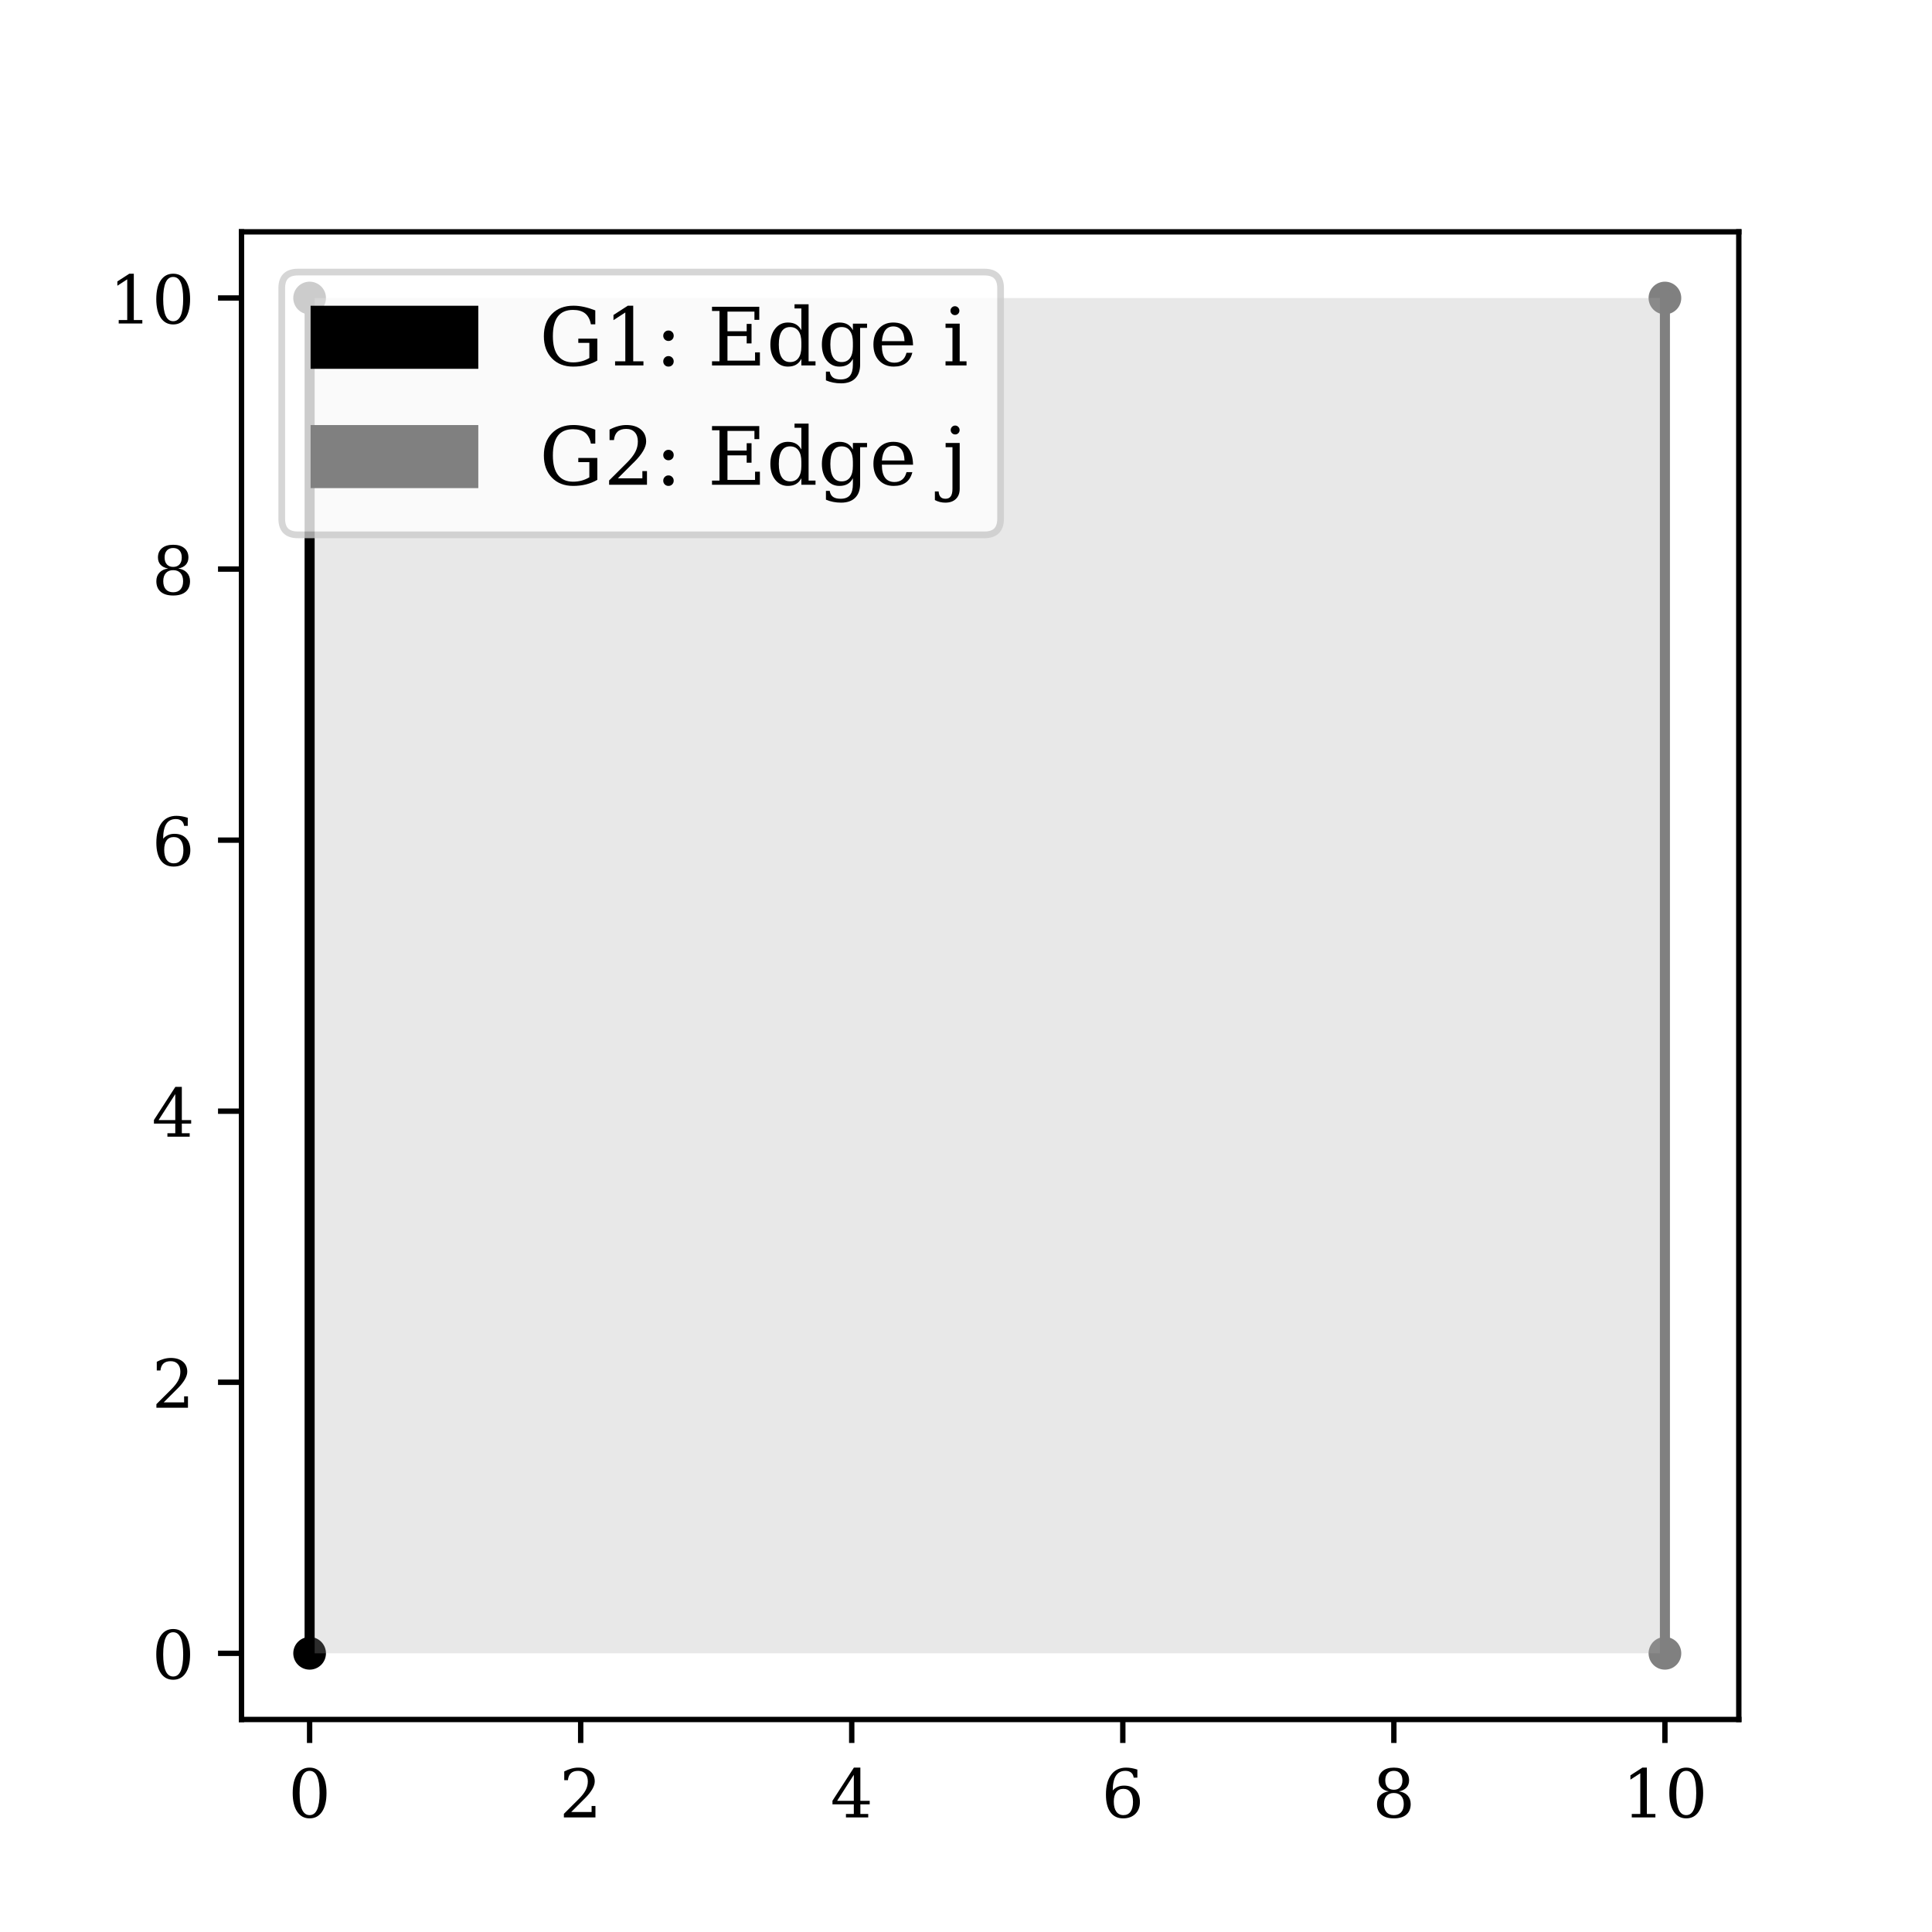
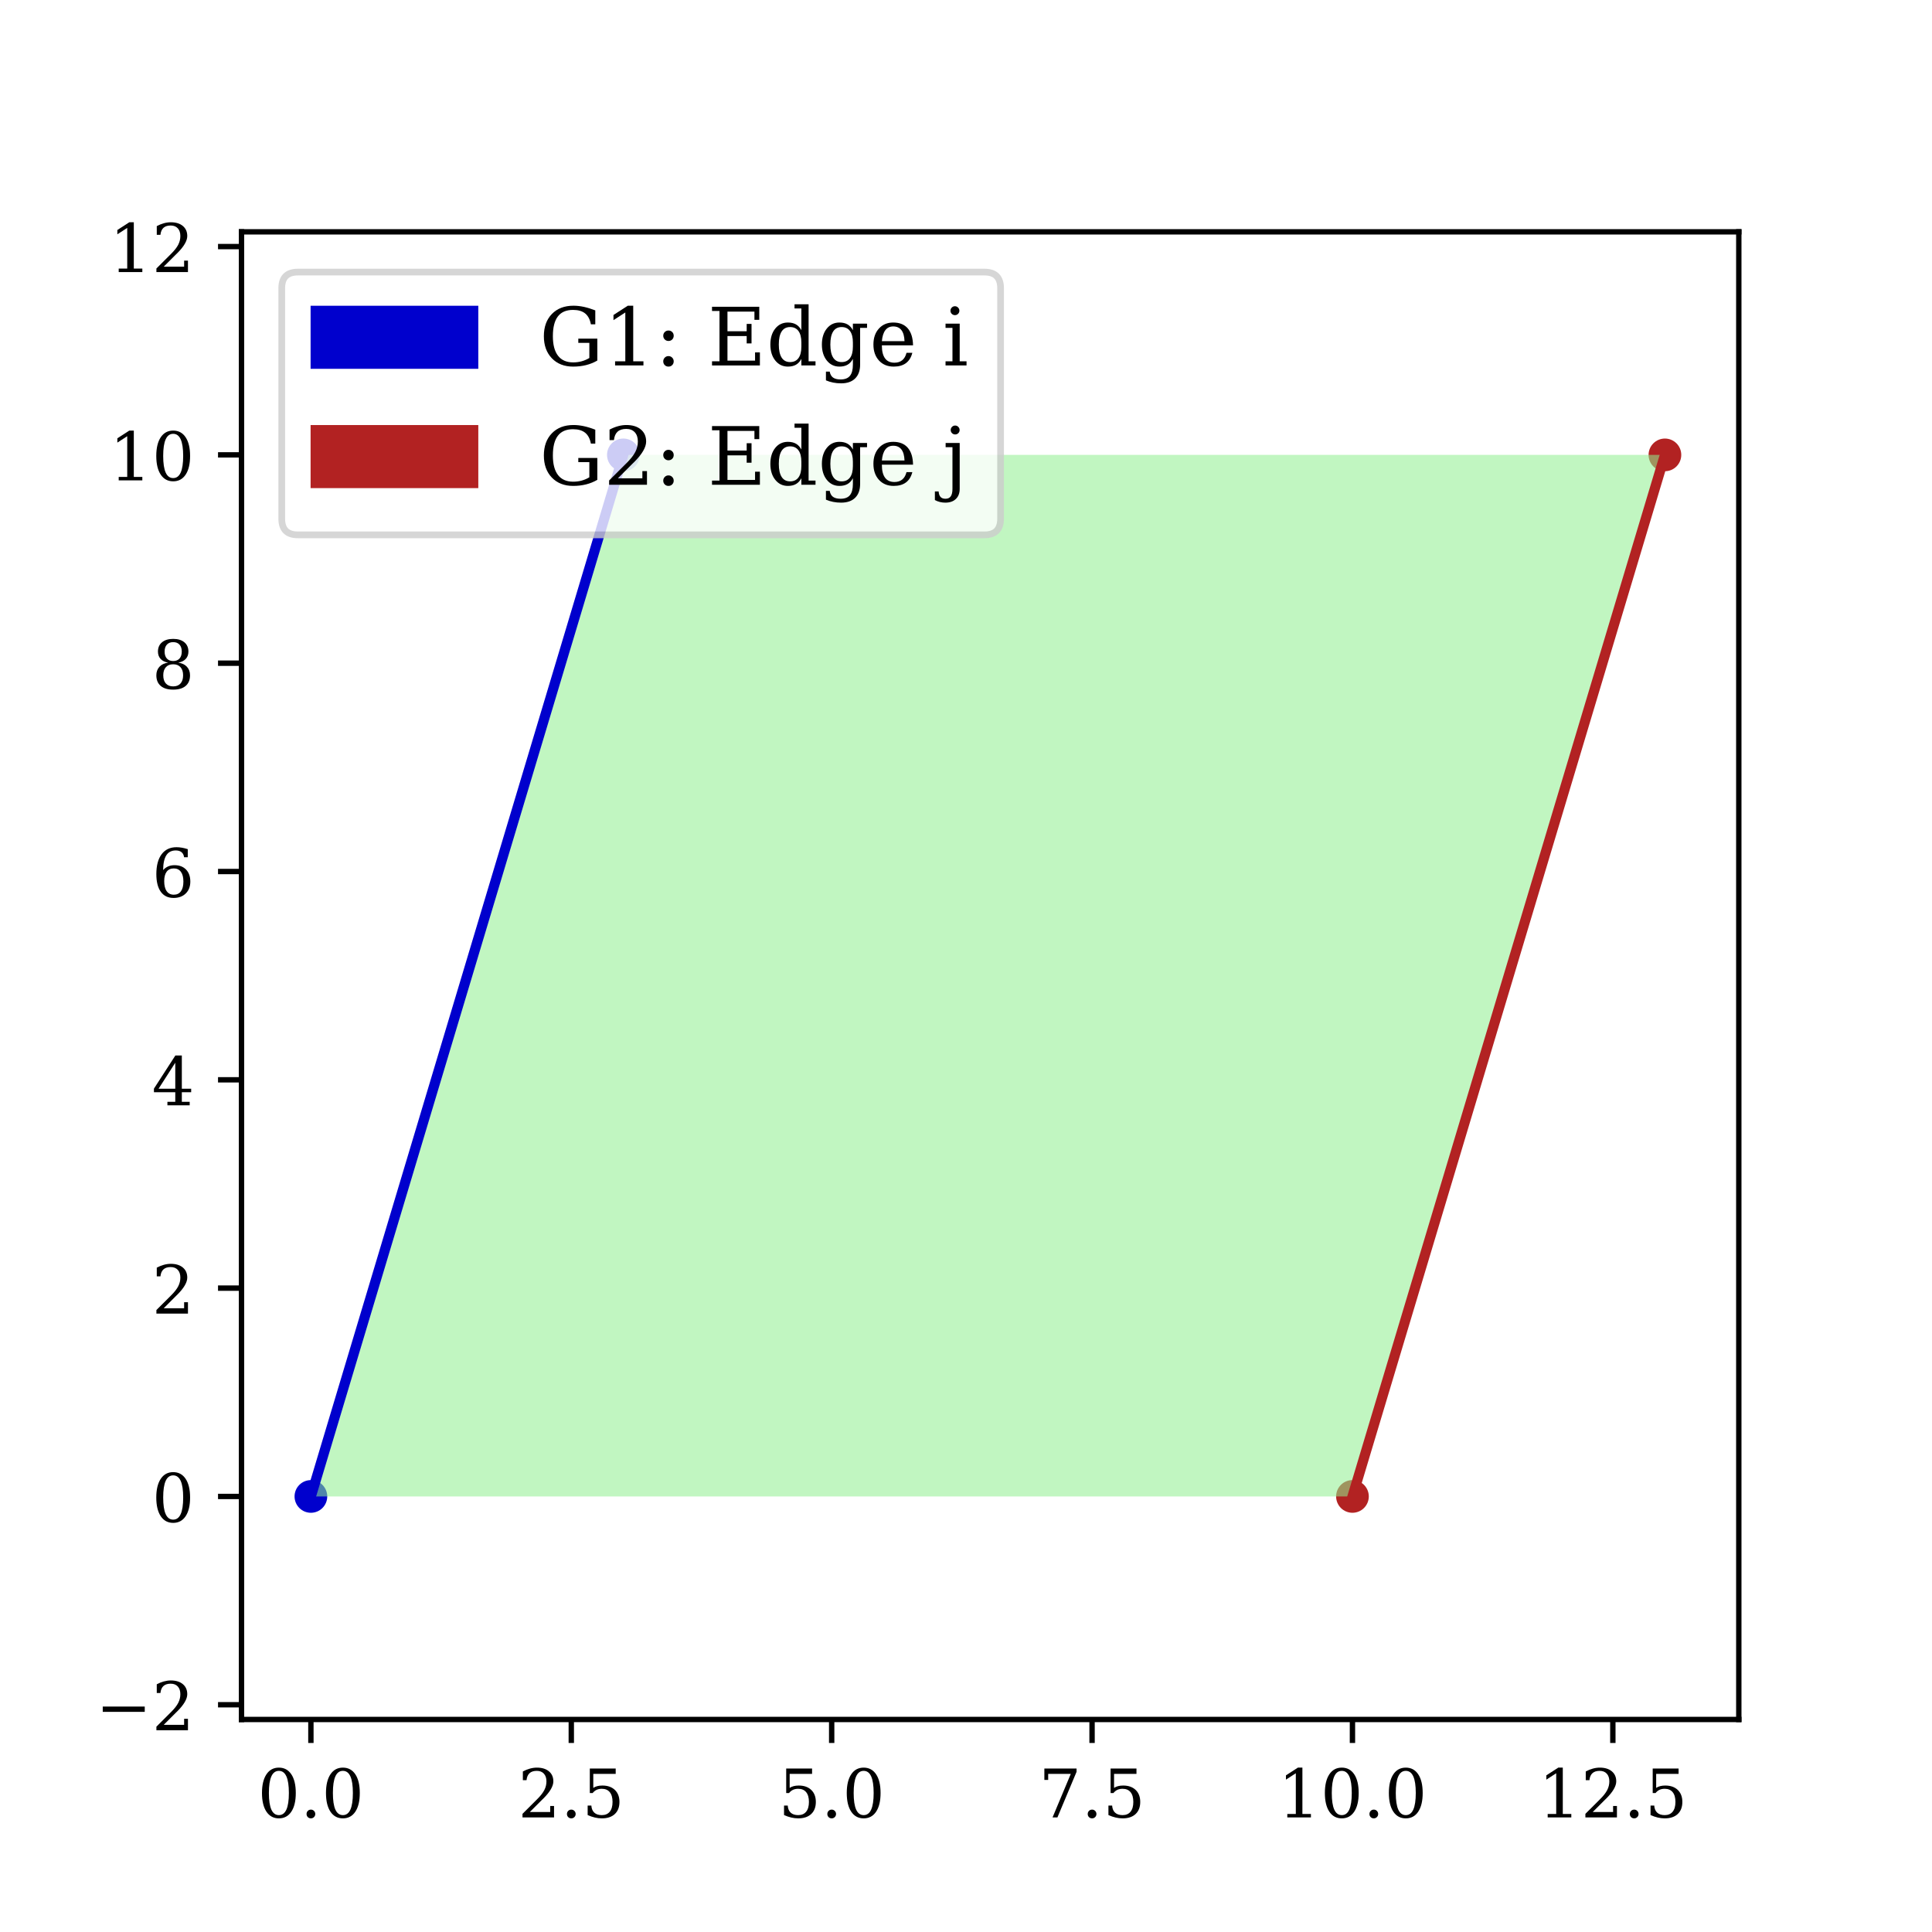
<svg xmlns="http://www.w3.org/2000/svg" xmlns:xlink="http://www.w3.org/1999/xlink" height="288pt" version="1.1" viewBox="0 0 288 288" width="288pt">
  <defs>
    <style type="text/css">
*{stroke-linecap:butt;stroke-linejoin:round;}
  </style>
  </defs>
  <g id="figure_1">
    <g id="patch_1">
      <path d="M 0 288  L 288 288  L 288 0  L 0 0  z " style="fill:#ffffff;" />
    </g>
    <g id="axes_1">
      <g id="patch_2">
        <path d="M 36 256.32  L 259.2 256.32  L 259.2 34.56  L 36 34.56  z " style="fill:#ffffff;" />
      </g>
      <g id="PathCollection_1">
        <defs>
-           <path d="M 0 1.936  C 0.514 1.936 1.006 1.732 1.369 1.369  C 1.732 1.006 1.936 0.514 1.936 0  C 1.936 -0.514 1.732 -1.006 1.369 -1.369  C 1.006 -1.732 0.514 -1.936 0 -1.936  C -0.514 -1.936 -1.006 -1.732 -1.369 -1.369  C -1.732 -1.006 -1.936 -0.514 -1.936 0  C -1.936 0.514 -1.732 1.006 -1.369 1.369  C -1.006 1.732 -0.514 1.936 0 1.936  z " id="m6003e1afa2" style="stroke:#000000;" />
+           <path d="M 0 1.936  C 0.514 1.936 1.006 1.732 1.369 1.369  C 1.732 1.006 1.936 0.514 1.936 0  C 1.936 -0.514 1.732 -1.006 1.369 -1.369  C 1.006 -1.732 0.514 -1.936 0 -1.936  C -0.514 -1.936 -1.006 -1.732 -1.369 -1.369  C -1.732 -1.006 -1.936 -0.514 -1.936 0  C -1.936 0.514 -1.732 1.006 -1.369 1.369  C -1.006 1.732 -0.514 1.936 0 1.936  z " id="m8b28560042" style="stroke:#0000cd;" />
        </defs>
-         <g clip-path="url(#p8fd7c1d7f3)">
-           <use style="stroke:#000000;" x="46.154" xlink:href="#m6003e1afa2" y="246.456" />
-           <use style="stroke:#000000;" x="46.154" xlink:href="#m6003e1afa2" y="44.424" />
+         <g clip-path="url(#p423ec98dad)">
+           <use style="fill:#0000cd;stroke:#0000cd;" x="46.345" xlink:href="#m8b28560042" y="223.071" />
+           <use style="fill:#0000cd;stroke:#0000cd;" x="92.924" xlink:href="#m8b28560042" y="67.809" />
        </g>
      </g>
      <g id="PathCollection_2">
        <defs>
-           <path d="M 0 1.936  C 0.514 1.936 1.006 1.732 1.369 1.369  C 1.732 1.006 1.936 0.514 1.936 0  C 1.936 -0.514 1.732 -1.006 1.369 -1.369  C 1.006 -1.732 0.514 -1.936 0 -1.936  C -0.514 -1.936 -1.006 -1.732 -1.369 -1.369  C -1.732 -1.006 -1.936 -0.514 -1.936 0  C -1.936 0.514 -1.732 1.006 -1.369 1.369  C -1.006 1.732 -0.514 1.936 0 1.936  z " id="mb0f4802ffd" style="stroke:#808080;" />
+           <path d="M 0 1.936  C 0.514 1.936 1.006 1.732 1.369 1.369  C 1.732 1.006 1.936 0.514 1.936 0  C 1.936 -0.514 1.732 -1.006 1.369 -1.369  C 1.006 -1.732 0.514 -1.936 0 -1.936  C -0.514 -1.936 -1.006 -1.732 -1.369 -1.369  C -1.732 -1.006 -1.936 -0.514 -1.936 0  C -1.936 0.514 -1.732 1.006 -1.369 1.369  C -1.006 1.732 -0.514 1.936 0 1.936  z " id="m4c315dbc02" style="stroke:#b22222;" />
        </defs>
-         <g clip-path="url(#p8fd7c1d7f3)">
-           <use style="fill:#808080;stroke:#808080;" x="248.187" xlink:href="#mb0f4802ffd" y="246.456" />
-           <use style="fill:#808080;stroke:#808080;" x="248.187" xlink:href="#mb0f4802ffd" y="44.424" />
+         <g clip-path="url(#p423ec98dad)">
+           <use style="fill:#b22222;stroke:#b22222;" x="201.608" xlink:href="#m4c315dbc02" y="223.071" />
+           <use style="fill:#b22222;stroke:#b22222;" x="248.187" xlink:href="#m4c315dbc02" y="67.809" />
        </g>
      </g>
      <g id="patch_3">
-         <path clip-path="url(#p8fd7c1d7f3)" d="M 46.154 246.456  L 248.187 246.456  L 248.187 44.424  L 46.154 44.424  z " style="fill:#a9a9a9;opacity:0.263;" />
+         <path clip-path="url(#p423ec98dad)" d="M 46.345 223.071  L 201.608 223.071  L 248.187 67.809  L 92.924 67.809  z " style="fill:#90ee90;opacity:0.555;" />
      </g>
      <g id="matplotlib.axis_1">
        <g id="xtick_1">
          <g id="line2d_1">
            <defs>
-               <path d="M 0 0  L 0 3.5  " id="m26b4cf98ea" style="stroke:#000000;stroke-width:0.8;" />
-             </defs>
-             <g>
-               <use style="stroke:#000000;stroke-width:0.8;" x="46.154" xlink:href="#m26b4cf98ea" y="256.32" />
+               <path d="M 0 0  L 0 3.5  " id="m8a84c5937c" style="stroke:#000000;stroke-width:0.8;" />
+             </defs>
+             <g>
+               <use style="stroke:#000000;stroke-width:0.8;" x="46.345" xlink:href="#m8a84c5937c" y="256.32" />
            </g>
          </g>
          <g id="text_1">
            <defs>
              <path d="M 31.781 3.422  Q 39.266 3.422 42.969 11.625  Q 46.688 19.828 46.688 36.375  Q 46.688 52.984 42.969 61.188  Q 39.266 69.391 31.781 69.391  Q 24.312 69.391 20.594 61.188  Q 16.891 52.984 16.891 36.375  Q 16.891 19.828 20.594 11.625  Q 24.312 3.422 31.781 3.422  z M 31.781 -1.422  Q 19.922 -1.422 13.25 8.531  Q 6.594 18.5 6.594 36.375  Q 6.594 54.297 13.25 64.25  Q 19.922 74.219 31.781 74.219  Q 43.703 74.219 50.344 64.25  Q 56.984 54.297 56.984 36.375  Q 56.984 18.5 50.344 8.531  Q 43.703 -1.422 31.781 -1.422  z " id="DejaVuSerif-48" />
-             </defs>
-             <g transform="translate(42.97288 270.9184)scale(0.1 -0.1)">
+               <path d="M 9.422 5.078  Q 9.422 7.812 11.281 9.719  Q 13.141 11.625 15.922 11.625  Q 18.609 11.625 20.5 9.719  Q 22.406 7.812 22.406 5.078  Q 22.406 2.391 20.5 0.484  Q 18.609 -1.422 15.922 -1.422  Q 13.141 -1.422 11.281 0.453  Q 9.422 2.344 9.422 5.078  z " id="DejaVuSerif-46" />
+             </defs>
+             <g transform="translate(38.39393 270.9184)scale(0.1 -0.1)">
              <use xlink:href="#DejaVuSerif-48" />
+               <use x="63.623" xlink:href="#DejaVuSerif-46" />
+               <use x="95.41" xlink:href="#DejaVuSerif-48" />
            </g>
          </g>
        </g>
        <g id="xtick_2">
          <g id="line2d_2">
            <g>
-               <use style="stroke:#000000;stroke-width:0.8;" x="86.561" xlink:href="#m26b4cf98ea" y="256.32" />
+               <use style="stroke:#000000;stroke-width:0.8;" x="85.161" xlink:href="#m8a84c5937c" y="256.32" />
            </g>
          </g>
          <g id="text_2">
            <defs>
              <path d="M 12.797 55.516  L 7.328 55.516  L 7.328 68.5  Q 12.547 71.297 17.844 72.75  Q 23.141 74.219 28.219 74.219  Q 39.594 74.219 46.188 68.703  Q 52.781 63.188 52.781 53.719  Q 52.781 43.016 37.844 28.125  Q 36.672 27 36.078 26.422  L 17.672 8.016  L 48.094 8.016  L 48.094 17  L 53.812 17  L 53.812 0  L 6.781 0  L 6.781 5.328  L 28.906 27.391  Q 36.234 34.719 39.359 40.844  Q 42.484 46.969 42.484 53.719  Q 42.484 61.078 38.641 65.234  Q 34.812 69.391 28.078 69.391  Q 21.094 69.391 17.281 65.922  Q 13.484 62.453 12.797 55.516  z " id="DejaVuSerif-50" />
-             </defs>
-             <g transform="translate(83.37942 270.9184)scale(0.1 -0.1)">
+               <path d="M 50.297 72.906  L 50.297 64.891  L 16.891 64.891  L 16.891 44  Q 19.438 45.75 22.828 46.625  Q 26.219 47.516 30.422 47.516  Q 42.234 47.516 49.062 40.969  Q 55.906 34.422 55.906 23.094  Q 55.906 11.531 49 5.047  Q 42.094 -1.422 29.594 -1.422  Q 24.562 -1.422 19.281 -0.188  Q 14.016 1.031 8.5 3.516  L 8.5 17.672  L 14.016 17.672  Q 14.453 10.75 18.422 7.078  Q 22.406 3.422 29.594 3.422  Q 37.312 3.422 41.453 8.5  Q 45.609 13.578 45.609 23.094  Q 45.609 32.562 41.484 37.609  Q 37.359 42.672 29.594 42.672  Q 25.203 42.672 21.844 41.109  Q 18.5 39.547 15.922 36.281  L 11.719 36.281  L 11.719 72.906  z " id="DejaVuSerif-53" />
+             </defs>
+             <g transform="translate(77.20958 270.9184)scale(0.1 -0.1)">
              <use xlink:href="#DejaVuSerif-50" />
+               <use x="63.623" xlink:href="#DejaVuSerif-46" />
+               <use x="95.41" xlink:href="#DejaVuSerif-53" />
            </g>
          </g>
        </g>
        <g id="xtick_3">
          <g id="line2d_3">
            <g>
-               <use style="stroke:#000000;stroke-width:0.8;" x="126.967" xlink:href="#m26b4cf98ea" y="256.32" />
+               <use style="stroke:#000000;stroke-width:0.8;" x="123.977" xlink:href="#m8a84c5937c" y="256.32" />
            </g>
          </g>
          <g id="text_3">
-             <defs>
-               <path d="M 34.906 24.703  L 34.906 63.484  L 10.016 24.703  z M 56.391 0  L 23.188 0  L 23.188 5.172  L 34.906 5.172  L 34.906 19.484  L 3.078 19.484  L 3.078 24.812  L 35.016 74.219  L 44.672 74.219  L 44.672 24.703  L 58.594 24.703  L 58.594 19.484  L 44.672 19.484  L 44.672 5.172  L 56.391 5.172  z " id="DejaVuSerif-52" />
-             </defs>
-             <g transform="translate(123.786 270.9184)scale(0.1 -0.1)">
-               <use xlink:href="#DejaVuSerif-52" />
+             <g transform="translate(116.0252 270.9184)scale(0.1 -0.1)">
+               <use xlink:href="#DejaVuSerif-53" />
+               <use x="63.623" xlink:href="#DejaVuSerif-46" />
+               <use x="95.41" xlink:href="#DejaVuSerif-48" />
            </g>
          </g>
        </g>
        <g id="xtick_4">
          <g id="line2d_4">
            <g>
-               <use style="stroke:#000000;stroke-width:0.8;" x="167.374" xlink:href="#m26b4cf98ea" y="256.32" />
+               <use style="stroke:#000000;stroke-width:0.8;" x="162.792" xlink:href="#m8a84c5937c" y="256.32" />
            </g>
          </g>
          <g id="text_4">
            <defs>
-               <path d="M 32.719 3.422  Q 39.594 3.422 43.297 8.469  Q 47.016 13.531 47.016 23  Q 47.016 32.469 43.297 37.516  Q 39.594 42.578 32.719 42.578  Q 25.734 42.578 22.062 37.688  Q 18.406 32.812 18.406 23.578  Q 18.406 13.875 22.109 8.641  Q 25.828 3.422 32.719 3.422  z M 16.797 40.141  Q 20.125 43.797 24.312 45.594  Q 28.516 47.406 33.797 47.406  Q 44.672 47.406 51 40.859  Q 57.328 34.328 57.328 23  Q 57.328 11.922 50.516 5.25  Q 43.703 -1.422 32.328 -1.422  Q 19.969 -1.422 13.328 7.781  Q 6.688 17 6.688 34.078  Q 6.688 53.219 14.547 63.719  Q 22.406 74.219 36.719 74.219  Q 40.578 74.219 44.828 73.484  Q 49.078 72.75 53.516 71.297  L 53.516 59.281  L 48 59.281  Q 47.406 64.203 44.234 66.797  Q 41.062 69.391 35.688 69.391  Q 26.219 69.391 21.578 62.203  Q 16.938 55.031 16.797 40.141  z " id="DejaVuSerif-54" />
-             </defs>
-             <g transform="translate(164.1925 270.9184)scale(0.1 -0.1)">
-               <use xlink:href="#DejaVuSerif-54" />
+               <path d="M 56.391 67.922  L 27.875 0  L 20.609 0  L 47.797 64.891  L 14.109 64.891  L 14.109 55.906  L 8.406 55.906  L 8.406 72.906  L 56.391 72.906  z " id="DejaVuSerif-55" />
+             </defs>
+             <g transform="translate(154.8409 270.9184)scale(0.1 -0.1)">
+               <use xlink:href="#DejaVuSerif-55" />
+               <use x="63.623" xlink:href="#DejaVuSerif-46" />
+               <use x="95.41" xlink:href="#DejaVuSerif-53" />
            </g>
          </g>
        </g>
        <g id="xtick_5">
          <g id="line2d_5">
            <g>
-               <use style="stroke:#000000;stroke-width:0.8;" x="207.78" xlink:href="#m26b4cf98ea" y="256.32" />
+               <use style="stroke:#000000;stroke-width:0.8;" x="201.608" xlink:href="#m8a84c5937c" y="256.32" />
            </g>
          </g>
          <g id="text_5">
            <defs>
-               <path d="M 46.578 19.922  Q 46.578 27.734 42.688 32.047  Q 38.812 36.375 31.781 36.375  Q 24.75 36.375 20.875 32.047  Q 17 27.734 17 19.922  Q 17 12.062 20.875 7.734  Q 24.75 3.422 31.781 3.422  Q 38.812 3.422 42.688 7.734  Q 46.578 12.062 46.578 19.922  z M 44.578 55.328  Q 44.578 61.969 41.203 65.672  Q 37.844 69.391 31.781 69.391  Q 25.781 69.391 22.391 65.672  Q 19 61.969 19 55.328  Q 19 48.641 22.391 44.922  Q 25.781 41.219 31.781 41.219  Q 37.844 41.219 41.203 44.922  Q 44.578 48.641 44.578 55.328  z M 39.312 38.812  Q 47.609 37.703 52.25 32.688  Q 56.891 27.688 56.891 19.922  Q 56.891 9.672 50.391 4.125  Q 43.891 -1.422 31.781 -1.422  Q 19.734 -1.422 13.203 4.125  Q 6.688 9.672 6.688 19.922  Q 6.688 27.688 11.328 32.688  Q 15.969 37.703 24.312 38.812  Q 16.938 40.141 13 44.406  Q 9.078 48.688 9.078 55.328  Q 9.078 64.109 15.125 69.156  Q 21.188 74.219 31.781 74.219  Q 42.391 74.219 48.438 69.156  Q 54.5 64.109 54.5 55.328  Q 54.5 48.688 50.562 44.406  Q 46.625 40.141 39.312 38.812  z " id="DejaVuSerif-56" />
-             </defs>
-             <g transform="translate(204.5991 270.9184)scale(0.1 -0.1)">
-               <use xlink:href="#DejaVuSerif-56" />
+               <path d="M 14.203 0  L 14.203 5.172  L 26.906 5.172  L 26.906 65.828  L 12.203 56.297  L 12.203 62.703  L 29.984 74.219  L 36.719 74.219  L 36.719 5.172  L 49.422 5.172  L 49.422 0  z " id="DejaVuSerif-49" />
+             </defs>
+             <g transform="translate(190.4753 270.9184)scale(0.1 -0.1)">
+               <use xlink:href="#DejaVuSerif-49" />
+               <use x="63.623" xlink:href="#DejaVuSerif-48" />
+               <use x="127.246" xlink:href="#DejaVuSerif-46" />
+               <use x="159.033" xlink:href="#DejaVuSerif-48" />
            </g>
          </g>
        </g>
        <g id="xtick_6">
          <g id="line2d_6">
            <g>
-               <use style="stroke:#000000;stroke-width:0.8;" x="248.187" xlink:href="#m26b4cf98ea" y="256.32" />
+               <use style="stroke:#000000;stroke-width:0.8;" x="240.424" xlink:href="#m8a84c5937c" y="256.32" />
            </g>
          </g>
          <g id="text_6">
-             <defs>
-               <path d="M 14.203 0  L 14.203 5.172  L 26.906 5.172  L 26.906 65.828  L 12.203 56.297  L 12.203 62.703  L 29.984 74.219  L 36.719 74.219  L 36.719 5.172  L 49.422 5.172  L 49.422 0  z " id="DejaVuSerif-49" />
-             </defs>
-             <g transform="translate(241.8244 270.9184)scale(0.1 -0.1)">
+             <g transform="translate(229.2909 270.9184)scale(0.1 -0.1)">
              <use xlink:href="#DejaVuSerif-49" />
-               <use x="63.623" xlink:href="#DejaVuSerif-48" />
+               <use x="63.623" xlink:href="#DejaVuSerif-50" />
+               <use x="127.246" xlink:href="#DejaVuSerif-46" />
+               <use x="159.033" xlink:href="#DejaVuSerif-53" />
            </g>
          </g>
        </g>
      </g>
      <g id="matplotlib.axis_2">
        <g id="ytick_1">
          <g id="line2d_7">
            <defs>
-               <path d="M 0 0  L -3.5 0  " id="m53a5da36a0" style="stroke:#000000;stroke-width:0.8;" />
-             </defs>
-             <g>
-               <use style="stroke:#000000;stroke-width:0.8;" x="36" xlink:href="#m53a5da36a0" y="246.456" />
+               <path d="M 0 0  L -3.5 0  " id="m6fb94ebb27" style="stroke:#000000;stroke-width:0.8;" />
+             </defs>
+             <g>
+               <use style="stroke:#000000;stroke-width:0.8;" x="36" xlink:href="#m6fb94ebb27" y="254.124" />
            </g>
          </g>
          <g id="text_7">
-             <g transform="translate(22.6375 250.2556)scale(0.1 -0.1)">
-               <use xlink:href="#DejaVuSerif-48" />
+             <defs>
+               <path d="M 10.594 35.297  L 73.188 35.297  L 73.188 27.391  L 10.594 27.391  z " id="DejaVuSerif-8722" />
+             </defs>
+             <g transform="translate(14.25781 257.923)scale(0.1 -0.1)">
+               <use xlink:href="#DejaVuSerif-8722" />
+               <use x="83.789" xlink:href="#DejaVuSerif-50" />
            </g>
          </g>
        </g>
        <g id="ytick_2">
          <g id="line2d_8">
            <g>
-               <use style="stroke:#000000;stroke-width:0.8;" x="36" xlink:href="#m53a5da36a0" y="206.05" />
+               <use style="stroke:#000000;stroke-width:0.8;" x="36" xlink:href="#m6fb94ebb27" y="223.071" />
            </g>
          </g>
          <g id="text_8">
-             <g transform="translate(22.6375 209.849)scale(0.1 -0.1)">
-               <use xlink:href="#DejaVuSerif-50" />
+             <g transform="translate(22.6375 226.8705)scale(0.1 -0.1)">
+               <use xlink:href="#DejaVuSerif-48" />
            </g>
          </g>
        </g>
        <g id="ytick_3">
          <g id="line2d_9">
            <g>
-               <use style="stroke:#000000;stroke-width:0.8;" x="36" xlink:href="#m53a5da36a0" y="165.643" />
+               <use style="stroke:#000000;stroke-width:0.8;" x="36" xlink:href="#m6fb94ebb27" y="192.019" />
            </g>
          </g>
          <g id="text_9">
-             <g transform="translate(22.6375 169.4425)scale(0.1 -0.1)">
-               <use xlink:href="#DejaVuSerif-52" />
+             <g transform="translate(22.6375 195.818)scale(0.1 -0.1)">
+               <use xlink:href="#DejaVuSerif-50" />
            </g>
          </g>
        </g>
        <g id="ytick_4">
          <g id="line2d_10">
            <g>
-               <use style="stroke:#000000;stroke-width:0.8;" x="36" xlink:href="#m53a5da36a0" y="125.237" />
+               <use style="stroke:#000000;stroke-width:0.8;" x="36" xlink:href="#m6fb94ebb27" y="160.966" />
            </g>
          </g>
          <g id="text_10">
-             <g transform="translate(22.6375 129.0359)scale(0.1 -0.1)">
-               <use xlink:href="#DejaVuSerif-54" />
+             <defs>
+               <path d="M 34.906 24.703  L 34.906 63.484  L 10.016 24.703  z M 56.391 0  L 23.188 0  L 23.188 5.172  L 34.906 5.172  L 34.906 19.484  L 3.078 19.484  L 3.078 24.812  L 35.016 74.219  L 44.672 74.219  L 44.672 24.703  L 58.594 24.703  L 58.594 19.484  L 44.672 19.484  L 44.672 5.172  L 56.391 5.172  z " id="DejaVuSerif-52" />
+             </defs>
+             <g transform="translate(22.6375 164.7655)scale(0.1 -0.1)">
+               <use xlink:href="#DejaVuSerif-52" />
            </g>
          </g>
        </g>
        <g id="ytick_5">
          <g id="line2d_11">
            <g>
-               <use style="stroke:#000000;stroke-width:0.8;" x="36" xlink:href="#m53a5da36a0" y="84.83" />
+               <use style="stroke:#000000;stroke-width:0.8;" x="36" xlink:href="#m6fb94ebb27" y="129.914" />
            </g>
          </g>
          <g id="text_11">
-             <g transform="translate(22.6375 88.6294)scale(0.1 -0.1)">
-               <use xlink:href="#DejaVuSerif-56" />
+             <defs>
+               <path d="M 32.719 3.422  Q 39.594 3.422 43.297 8.469  Q 47.016 13.531 47.016 23  Q 47.016 32.469 43.297 37.516  Q 39.594 42.578 32.719 42.578  Q 25.734 42.578 22.062 37.688  Q 18.406 32.812 18.406 23.578  Q 18.406 13.875 22.109 8.641  Q 25.828 3.422 32.719 3.422  z M 16.797 40.141  Q 20.125 43.797 24.312 45.594  Q 28.516 47.406 33.797 47.406  Q 44.672 47.406 51 40.859  Q 57.328 34.328 57.328 23  Q 57.328 11.922 50.516 5.25  Q 43.703 -1.422 32.328 -1.422  Q 19.969 -1.422 13.328 7.781  Q 6.688 17 6.688 34.078  Q 6.688 53.219 14.547 63.719  Q 22.406 74.219 36.719 74.219  Q 40.578 74.219 44.828 73.484  Q 49.078 72.75 53.516 71.297  L 53.516 59.281  L 48 59.281  Q 47.406 64.203 44.234 66.797  Q 41.062 69.391 35.688 69.391  Q 26.219 69.391 21.578 62.203  Q 16.938 55.031 16.797 40.141  z " id="DejaVuSerif-54" />
+             </defs>
+             <g transform="translate(22.6375 133.713)scale(0.1 -0.1)">
+               <use xlink:href="#DejaVuSerif-54" />
            </g>
          </g>
        </g>
        <g id="ytick_6">
          <g id="line2d_12">
            <g>
-               <use style="stroke:#000000;stroke-width:0.8;" x="36" xlink:href="#m53a5da36a0" y="44.424" />
+               <use style="stroke:#000000;stroke-width:0.8;" x="36" xlink:href="#m6fb94ebb27" y="98.861" />
            </g>
          </g>
          <g id="text_12">
-             <g transform="translate(16.275 48.22286)scale(0.1 -0.1)">
+             <defs>
+               <path d="M 46.578 19.922  Q 46.578 27.734 42.688 32.047  Q 38.812 36.375 31.781 36.375  Q 24.75 36.375 20.875 32.047  Q 17 27.734 17 19.922  Q 17 12.062 20.875 7.734  Q 24.75 3.422 31.781 3.422  Q 38.812 3.422 42.688 7.734  Q 46.578 12.062 46.578 19.922  z M 44.578 55.328  Q 44.578 61.969 41.203 65.672  Q 37.844 69.391 31.781 69.391  Q 25.781 69.391 22.391 65.672  Q 19 61.969 19 55.328  Q 19 48.641 22.391 44.922  Q 25.781 41.219 31.781 41.219  Q 37.844 41.219 41.203 44.922  Q 44.578 48.641 44.578 55.328  z M 39.312 38.812  Q 47.609 37.703 52.25 32.688  Q 56.891 27.688 56.891 19.922  Q 56.891 9.672 50.391 4.125  Q 43.891 -1.422 31.781 -1.422  Q 19.734 -1.422 13.203 4.125  Q 6.688 9.672 6.688 19.922  Q 6.688 27.688 11.328 32.688  Q 15.969 37.703 24.312 38.812  Q 16.938 40.141 13 44.406  Q 9.078 48.688 9.078 55.328  Q 9.078 64.109 15.125 69.156  Q 21.188 74.219 31.781 74.219  Q 42.391 74.219 48.438 69.156  Q 54.5 64.109 54.5 55.328  Q 54.5 48.688 50.562 44.406  Q 46.625 40.141 39.312 38.812  z " id="DejaVuSerif-56" />
+             </defs>
+             <g transform="translate(22.6375 102.6604)scale(0.1 -0.1)">
+               <use xlink:href="#DejaVuSerif-56" />
+             </g>
+           </g>
+         </g>
+         <g id="ytick_7">
+           <g id="line2d_13">
+             <g>
+               <use style="stroke:#000000;stroke-width:0.8;" x="36" xlink:href="#m6fb94ebb27" y="67.809" />
+             </g>
+           </g>
+           <g id="text_13">
+             <g transform="translate(16.275 71.60793)scale(0.1 -0.1)">
              <use xlink:href="#DejaVuSerif-49" />
              <use x="63.623" xlink:href="#DejaVuSerif-48" />
            </g>
          </g>
        </g>
-       </g>
-       <g id="line2d_13">
-         <path clip-path="url(#p8fd7c1d7f3)" d="M 46.154 246.456  L 46.154 44.424  " style="fill:none;stroke:#000000;stroke-linecap:square;stroke-width:1.5;" />
-       </g>
-       <g id="line2d_14">
-         <path clip-path="url(#p8fd7c1d7f3)" d="M 248.187 246.456  L 248.187 44.424  " style="fill:none;stroke:#808080;stroke-linecap:square;stroke-width:1.5;" />
+         <g id="ytick_8">
+           <g id="line2d_14">
+             <g>
+               <use style="stroke:#000000;stroke-width:0.8;" x="36" xlink:href="#m6fb94ebb27" y="36.756" />
+             </g>
+           </g>
+           <g id="text_14">
+             <g transform="translate(16.275 40.55541)scale(0.1 -0.1)">
+               <use xlink:href="#DejaVuSerif-49" />
+               <use x="63.623" xlink:href="#DejaVuSerif-50" />
+             </g>
+           </g>
+         </g>
+       </g>
+       <g id="line2d_15">
+         <path clip-path="url(#p423ec98dad)" d="M 46.345 223.071  L 92.924 67.809  " style="fill:none;stroke:#0000cd;stroke-linecap:square;stroke-width:1.5;" />
+       </g>
+       <g id="line2d_16">
+         <path clip-path="url(#p423ec98dad)" d="M 201.608 223.071  L 248.187 67.809  " style="fill:none;stroke:#b22222;stroke-linecap:square;stroke-width:1.5;" />
      </g>
      <g id="patch_4">
        <path d="M 36 256.32  L 36 34.56  " style="fill:none;stroke:#000000;stroke-linecap:square;stroke-linejoin:miter;stroke-width:0.8;" />
      </g>
      <g id="patch_5">
        <path d="M 259.2 256.32  L 259.2 34.56  " style="fill:none;stroke:#000000;stroke-linecap:square;stroke-linejoin:miter;stroke-width:0.8;" />
      </g>
      <g id="patch_6">
        <path d="M 36 256.32  L 259.2 256.32  " style="fill:none;stroke:#000000;stroke-linecap:square;stroke-linejoin:miter;stroke-width:0.8;" />
      </g>
      <g id="patch_7">
        <path d="M 36 34.56  L 259.2 34.56  " style="fill:none;stroke:#000000;stroke-linecap:square;stroke-linejoin:miter;stroke-width:0.8;" />
      </g>
      <g id="legend_1">
        <g id="patch_8">
          <path d="M 44.4 79.729  L 146.756 79.729  Q 149.156 79.729 149.156 77.329  L 149.156 42.96  Q 149.156 40.56 146.756 40.56  L 44.4 40.56  Q 42 40.56 42 42.96  L 42 77.329  Q 42 79.729 44.4 79.729  z " style="fill:#ffffff;opacity:0.8;stroke:#cccccc;stroke-linejoin:miter;" />
        </g>
        <g id="patch_9">
-           <path d="M 46.8 54.478  L 70.8 54.478  L 70.8 46.078  L 46.8 46.078  z " style="stroke:#000000;stroke-linejoin:miter;" />
-         </g>
-         <g id="text_13">
+           <path d="M 46.8 54.478  L 70.8 54.478  L 70.8 46.078  L 46.8 46.078  z " style="fill:#0000cd;stroke:#0000cd;stroke-linejoin:miter;" />
+         </g>
+         <g id="text_15">
          <defs>
            <path d="M 64.016 51.125  Q 62.312 60.25 56.891 64.625  Q 51.469 69 41.797 69  Q 29.203 69 23 60.891  Q 16.797 52.781 16.797 36.375  Q 16.797 20.312 23.188 12.062  Q 29.594 3.812 42 3.812  Q 47.516 3.812 52.531 5.172  Q 57.562 6.547 62.109 9.281  L 62.109 28.078  L 48.391 28.078  L 48.391 33.297  L 72.016 33.297  L 72.016 6.109  Q 65.531 2.344 58.031 0.453  Q 50.531 -1.422 42 -1.422  Q 25.484 -1.422 15.547 8.906  Q 5.609 19.234 5.609 36.375  Q 5.609 53.656 15.562 63.938  Q 25.531 74.219 42.391 74.219  Q 48.641 74.219 55.297 72.781  Q 61.969 71.344 69.484 68.406  L 69.484 51.125  z " id="DejaVuSerif-71" />
            <path d="M 10.406 5.078  Q 10.406 7.812 12.281 9.719  Q 14.156 11.625 16.891 11.625  Q 19.625 11.625 21.5 9.719  Q 23.391 7.812 23.391 5.078  Q 23.391 2.344 21.531 0.453  Q 19.672 -1.422 16.891 -1.422  Q 14.109 -1.422 12.25 0.453  Q 10.406 2.344 10.406 5.078  z M 10.406 36.922  Q 10.406 39.656 12.281 41.531  Q 14.156 43.406 16.891 43.406  Q 19.672 43.406 21.531 41.547  Q 23.391 39.703 23.391 36.922  Q 23.391 34.125 21.531 32.266  Q 19.672 30.422 16.891 30.422  Q 14.156 30.422 12.281 32.297  Q 10.406 34.188 10.406 36.922  z " id="DejaVuSerif-58" />
            <path id="DejaVuSerif-32" />
            <path d="M 5.516 0  L 5.516 5.172  L 14.797 5.172  L 14.797 67.672  L 5.516 67.672  L 5.516 72.906  L 64.203 72.906  L 64.203 56.688  L 58.203 56.688  L 58.203 66.891  L 24.703 66.891  L 24.703 42.484  L 48.578 42.484  L 48.578 51.609  L 54.594 51.609  L 54.594 27.391  L 48.578 27.391  L 48.578 36.531  L 24.703 36.531  L 24.703 6  L 58.984 6  L 58.984 16.219  L 64.984 16.219  L 64.984 0  z " id="DejaVuSerif-69" />
            <path d="M 52.484 5.172  L 61.078 5.172  L 61.078 0  L 43.5 0  L 43.5 8.109  Q 40.875 3.219 36.797 0.891  Q 32.719 -1.422 26.703 -1.422  Q 17.141 -1.422 11.062 6.172  Q 4.984 13.766 4.984 25.984  Q 4.984 38.188 11.031 45.75  Q 17.094 53.328 26.703 53.328  Q 32.719 53.328 36.797 51  Q 40.875 48.688 43.5 43.797  L 43.5 70.797  L 35.016 70.797  L 35.016 75.984  L 52.484 75.984  z M 43.5 23.391  L 43.5 28.516  Q 43.5 37.844 39.906 42.766  Q 36.328 47.703 29.5 47.703  Q 22.562 47.703 19.016 42.234  Q 15.484 36.766 15.484 25.984  Q 15.484 15.234 19.016 9.719  Q 22.562 4.203 29.5 4.203  Q 36.328 4.203 39.906 9.109  Q 43.5 14.016 43.5 23.391  z " id="DejaVuSerif-100" />
            <path d="M 52.484 46.688  L 52.484 1.125  Q 52.484 -10.062 46.328 -16.141  Q 40.188 -22.219 28.812 -22.219  Q 23.688 -22.219 19 -21.281  Q 14.312 -20.359 10.016 -18.5  L 10.016 -7.625  L 14.703 -7.625  Q 15.578 -12.703 18.844 -15.047  Q 22.125 -17.391 28.219 -17.391  Q 36.141 -17.391 39.812 -12.922  Q 43.5 -8.453 43.5 1.125  L 43.5 8.109  Q 40.875 3.219 36.797 0.891  Q 32.719 -1.422 26.703 -1.422  Q 17.141 -1.422 11.062 6.172  Q 4.984 13.766 4.984 25.984  Q 4.984 38.188 11.031 45.75  Q 17.094 53.328 26.703 53.328  Q 32.719 53.328 36.797 51  Q 40.875 48.688 43.5 43.797  L 43.5 51.906  L 61.078 51.906  L 61.078 46.688  z M 43.5 28.516  Q 43.5 37.844 39.906 42.766  Q 36.328 47.703 29.5 47.703  Q 22.562 47.703 19.016 42.234  Q 15.484 36.766 15.484 25.984  Q 15.484 15.234 19.016 9.719  Q 22.562 4.203 29.5 4.203  Q 36.328 4.203 39.906 9.109  Q 43.5 14.016 43.5 23.391  z " id="DejaVuSerif-103" />
            <path d="M 54.203 25  L 15.484 25  L 15.484 24.609  Q 15.484 14.109 19.438 8.766  Q 23.391 3.422 31.109 3.422  Q 37.016 3.422 40.797 6.516  Q 44.578 9.625 46.094 15.719  L 53.328 15.719  Q 51.172 7.172 45.375 2.875  Q 39.594 -1.422 30.172 -1.422  Q 18.797 -1.422 11.891 6.078  Q 4.984 13.578 4.984 25.984  Q 4.984 38.281 11.766 45.797  Q 18.562 53.328 29.594 53.328  Q 41.359 53.328 47.656 46.062  Q 53.953 38.812 54.203 25  z M 43.609 30.172  Q 43.312 39.266 39.766 43.875  Q 36.234 48.484 29.594 48.484  Q 23.391 48.484 19.828 43.844  Q 16.266 39.203 15.484 30.172  z " id="DejaVuSerif-101" />
            <path d="M 9.719 68.016  Q 9.719 70.266 11.344 71.922  Q 12.984 73.578 15.281 73.578  Q 17.531 73.578 19.156 71.922  Q 20.797 70.266 20.797 68.016  Q 20.797 65.719 19.188 64.109  Q 17.578 62.5 15.281 62.5  Q 12.984 62.5 11.344 64.109  Q 9.719 65.719 9.719 68.016  z M 21.188 5.172  L 29.688 5.172  L 29.688 0  L 3.609 0  L 3.609 5.172  L 12.203 5.172  L 12.203 46.688  L 3.609 46.688  L 3.609 51.906  L 21.188 51.906  z " id="DejaVuSerif-105" />
          </defs>
          <g transform="translate(80.4 54.47812)scale(0.12 -0.12)">
            <use xlink:href="#DejaVuSerif-71" />
            <use x="79.883" xlink:href="#DejaVuSerif-49" />
            <use x="143.506" xlink:href="#DejaVuSerif-58" />
            <use x="177.197" xlink:href="#DejaVuSerif-32" />
            <use x="208.984" xlink:href="#DejaVuSerif-69" />
            <use x="281.982" xlink:href="#DejaVuSerif-100" />
            <use x="345.996" xlink:href="#DejaVuSerif-103" />
            <use x="410.01" xlink:href="#DejaVuSerif-101" />
            <use x="469.189" xlink:href="#DejaVuSerif-32" />
            <use x="500.977" xlink:href="#DejaVuSerif-105" />
          </g>
        </g>
        <g id="patch_10">
-           <path d="M 46.8 72.263  L 70.8 72.263  L 70.8 63.862  L 46.8 63.862  z " style="fill:#808080;stroke:#808080;stroke-linejoin:miter;" />
-         </g>
-         <g id="text_14">
+           <path d="M 46.8 72.263  L 70.8 72.263  L 70.8 63.862  L 46.8 63.862  z " style="fill:#b22222;stroke:#b22222;stroke-linejoin:miter;" />
+         </g>
+         <g id="text_16">
          <defs>
            <path d="M 10.016 68.016  Q 10.016 70.266 11.641 71.922  Q 13.281 73.578 15.578 73.578  Q 17.828 73.578 19.453 71.922  Q 21.094 70.266 21.094 68.016  Q 21.094 65.719 19.5 64.109  Q 17.922 62.5 15.578 62.5  Q 13.281 62.5 11.641 64.109  Q 10.016 65.719 10.016 68.016  z M 12.203 46.688  L 3.719 46.688  L 3.719 51.906  L 21.188 51.906  L 21.188 -5.078  Q 21.188 -13.094 16.422 -17.656  Q 11.672 -22.219 3.328 -22.219  Q -0.203 -22.219 -3.391 -21.406  Q -6.594 -20.609 -9.625 -19  L -9.625 -8.297  L -4.984 -8.297  Q -4.641 -12.984 -2.562 -15.188  Q -0.484 -17.391 3.516 -17.391  Q 7.953 -17.391 10.078 -14.375  Q 12.203 -11.375 12.203 -5.078  z " id="DejaVuSerif-106" />
          </defs>
          <g transform="translate(80.4 72.2625)scale(0.12 -0.12)">
            <use xlink:href="#DejaVuSerif-71" />
            <use x="79.883" xlink:href="#DejaVuSerif-50" />
            <use x="143.506" xlink:href="#DejaVuSerif-58" />
            <use x="177.197" xlink:href="#DejaVuSerif-32" />
            <use x="208.984" xlink:href="#DejaVuSerif-69" />
            <use x="281.982" xlink:href="#DejaVuSerif-100" />
            <use x="345.996" xlink:href="#DejaVuSerif-103" />
            <use x="410.01" xlink:href="#DejaVuSerif-101" />
            <use x="469.189" xlink:href="#DejaVuSerif-32" />
            <use x="500.977" xlink:href="#DejaVuSerif-106" />
          </g>
        </g>
      </g>
    </g>
  </g>
  <defs>
-     <clipPath id="p8fd7c1d7f3">
+     <clipPath id="p423ec98dad">
      <rect height="221.76" width="223.2" x="36" y="34.56" />
    </clipPath>
  </defs>
</svg>
